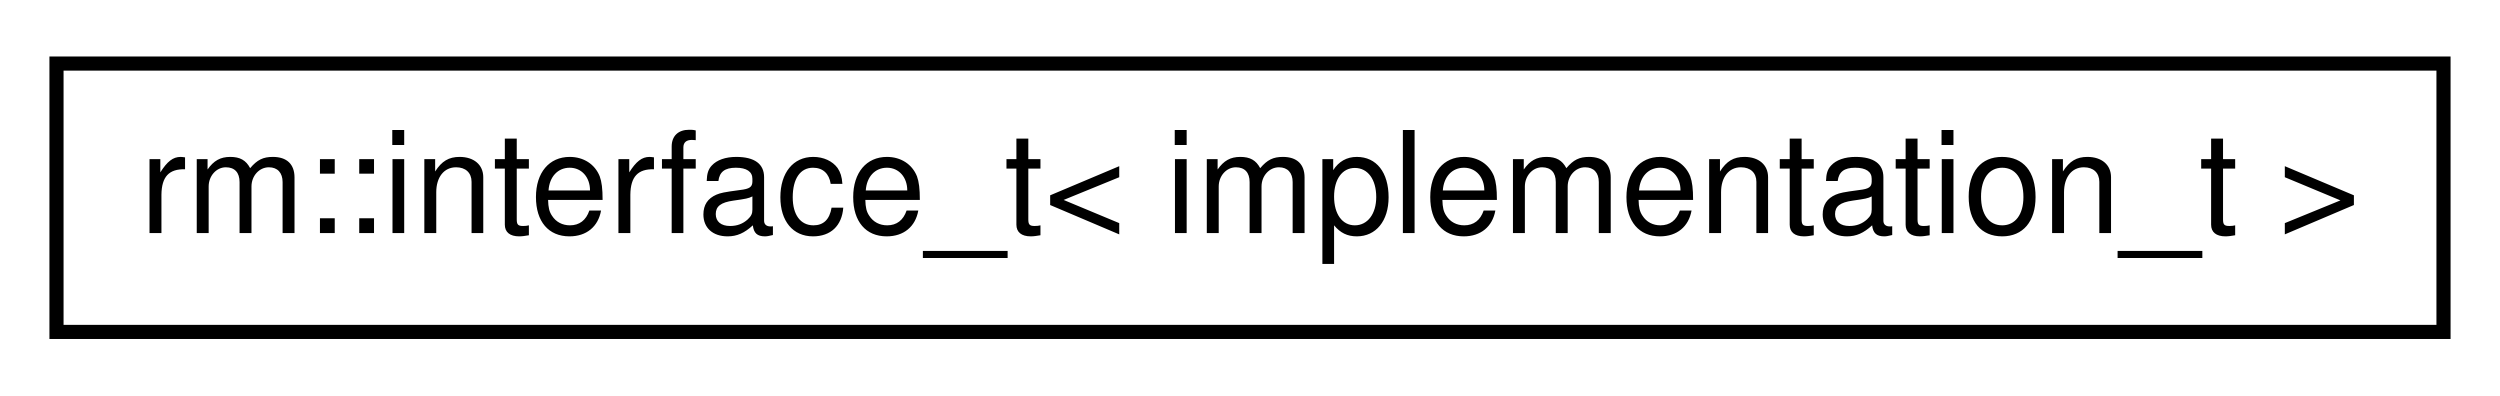
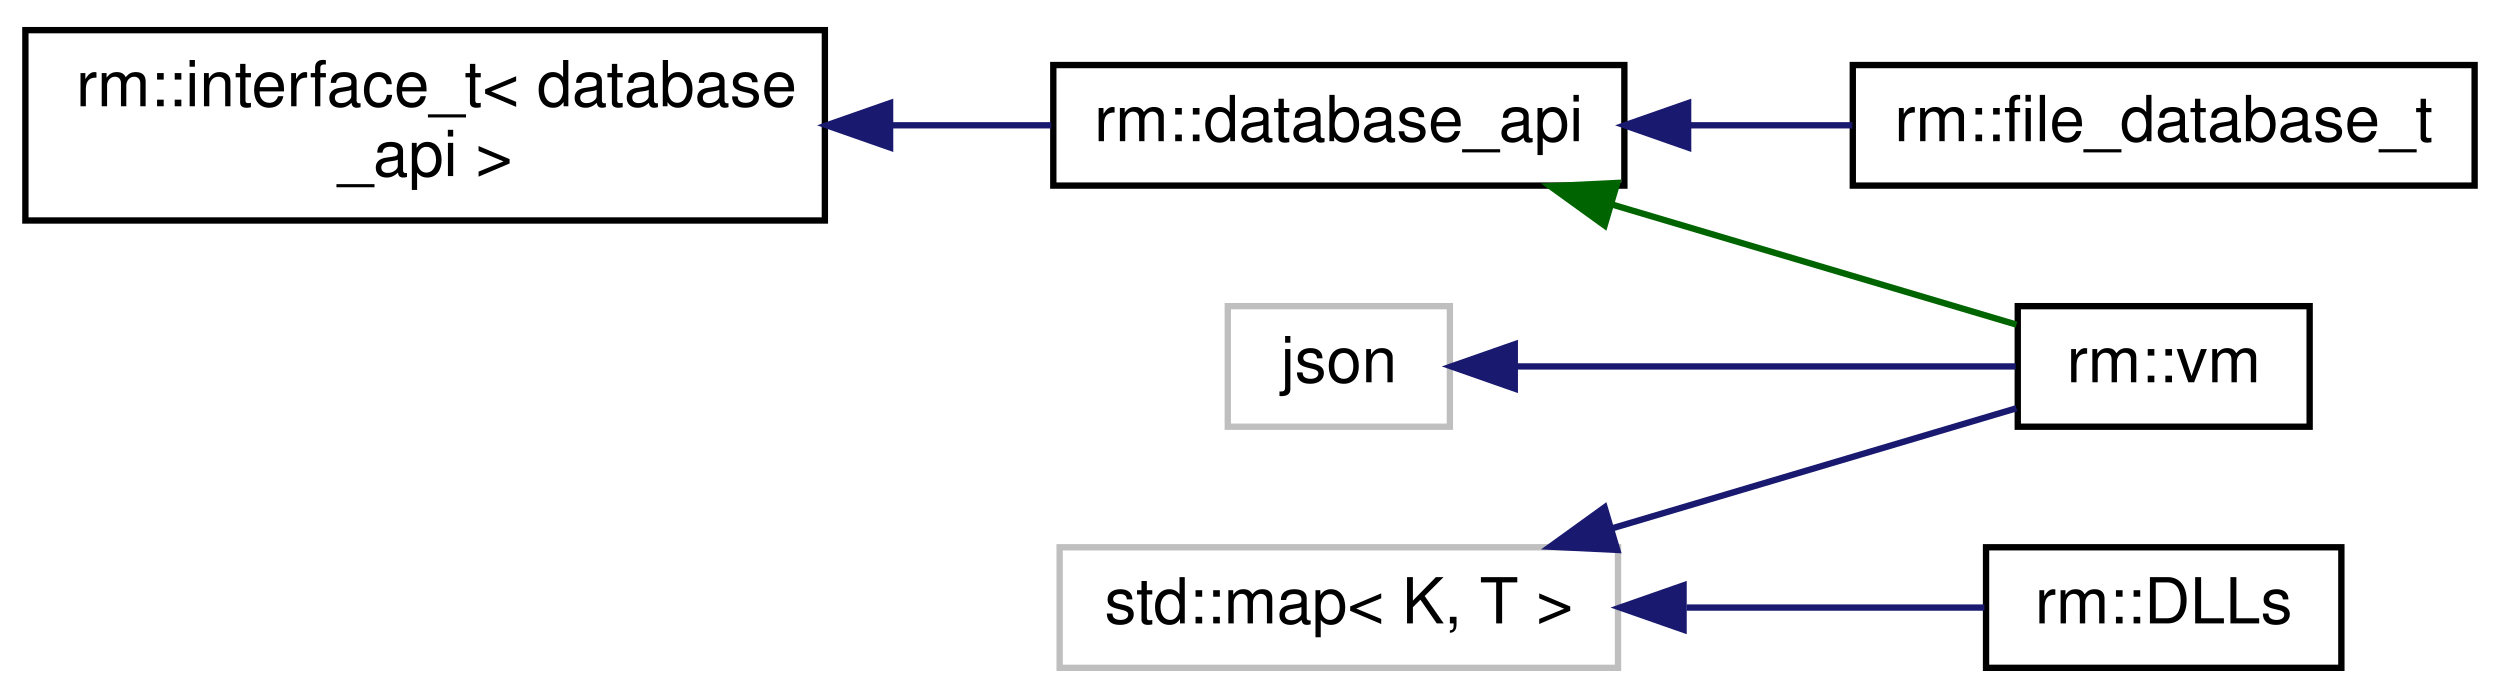
- <svg xmlns="http://www.w3.org/2000/svg" xmlns:xlink="http://www.w3.org/1999/xlink" width="177pt" height="28pt" viewBox="0.00 0.00 177.00 28.00">
-   <g id="graph0" class="graph" transform="scale(1 1) rotate(0) translate(4 24)">
+ <svg xmlns="http://www.w3.org/2000/svg" xmlns:xlink="http://www.w3.org/1999/xlink" width="394pt" height="110pt" viewBox="0.00 0.00 394.00 109.50">
+   <g id="graph0" class="graph" transform="scale(1 1) rotate(0) translate(4 105.5)">
    <g id="node1" class="node">
      <g id="a_node1">
        <a xlink:href="classrm_1_1interface__t.html" target="_top" xlink:title=" ">
-           <polygon fill="none" stroke="black" points="0,-0.5 0,-19.5 169,-19.5 169,-0.5 0,-0.5" />
-           <text text-anchor="middle" x="84.5" y="-7.5" font-family="Helvetica,sans-Serif" font-size="10.00">rm::interface_t&lt; implementation_t &gt;</text>
+           <polygon fill="none" stroke="black" points="0,-71 0,-101 126,-101 126,-71 0,-71" />
+           <text text-anchor="start" x="8" y="-89" font-family="Helvetica,sans-Serif" font-size="10.00">rm::interface_t&lt; database</text>
+           <text text-anchor="middle" x="63" y="-78" font-family="Helvetica,sans-Serif" font-size="10.00">_api &gt;</text>
        </a>
      </g>
    </g>
+     <g id="node2" class="node">
+       <g id="a_node2">
+         <a xlink:href="classrm_1_1database__api.html" target="_top" xlink:title=" ">
+           <polygon fill="none" stroke="black" points="162,-76.5 162,-95.5 252,-95.5 252,-76.5 162,-76.5" />
+           <text text-anchor="middle" x="207" y="-83.5" font-family="Helvetica,sans-Serif" font-size="10.00">rm::database_api</text>
+         </a>
+       </g>
+     </g>
+     <g id="edge1" class="edge">
+       <path fill="none" stroke="midnightblue" d="M136.39,-86C145.02,-86 153.62,-86 161.68,-86" />
+       <polygon fill="midnightblue" stroke="midnightblue" points="136.28,-82.5 126.28,-86 136.28,-89.5 136.28,-82.5" />
+     </g>
+     <g id="node3" class="node">
+       <g id="a_node3">
+         <a xlink:href="classrm_1_1file__database__t.html" target="_top" xlink:title=" ">
+           <polygon fill="none" stroke="black" points="288,-76.5 288,-95.5 386,-95.5 386,-76.5 288,-76.5" />
+           <text text-anchor="middle" x="337" y="-83.5" font-family="Helvetica,sans-Serif" font-size="10.00">rm::file_database_t</text>
+         </a>
+       </g>
+     </g>
+     <g id="edge2" class="edge">
+       <path fill="none" stroke="midnightblue" d="M262.28,-86C270.8,-86 279.56,-86 287.93,-86" />
+       <polygon fill="midnightblue" stroke="midnightblue" points="262.05,-82.5 252.05,-86 262.05,-89.5 262.05,-82.5" />
+     </g>
+     <g id="node4" class="node">
+       <g id="a_node4">
+         <a xlink:href="classrm_1_1vm.html" target="_top" xlink:title=" ">
+           <polygon fill="none" stroke="black" points="314,-38.5 314,-57.5 360,-57.5 360,-38.5 314,-38.5" />
+           <text text-anchor="middle" x="337" y="-45.5" font-family="Helvetica,sans-Serif" font-size="10.00">rm::vm</text>
+         </a>
+       </g>
+     </g>
+     <g id="edge3" class="edge">
+       <path fill="none" stroke="darkgreen" d="M250.08,-73.51C271.34,-67.2 296.27,-59.79 313.79,-54.59" />
+       <polygon fill="darkgreen" stroke="darkgreen" points="248.89,-70.21 240.3,-76.41 250.88,-76.92 248.89,-70.21" />
+     </g>
+     <g id="node5" class="node">
+       <g id="a_node5">
+         <a xlink:title=" ">
+           <polygon fill="none" stroke="#bfbfbf" points="189.5,-38.5 189.5,-57.5 224.5,-57.5 224.5,-38.5 189.5,-38.5" />
+           <text text-anchor="middle" x="207" y="-45.5" font-family="Helvetica,sans-Serif" font-size="10.00">json</text>
+         </a>
+       </g>
+     </g>
+     <g id="edge4" class="edge">
+       <path fill="none" stroke="midnightblue" d="M235,-48C258.37,-48 291.77,-48 313.67,-48" />
+       <polygon fill="midnightblue" stroke="midnightblue" points="234.73,-44.5 224.73,-48 234.73,-51.5 234.73,-44.5" />
+     </g>
+     <g id="node6" class="node">
+       <g id="a_node6">
+         <a xlink:title=" ">
+           <polygon fill="none" stroke="#bfbfbf" points="163,-0.5 163,-19.5 251,-19.5 251,-0.5 163,-0.5" />
+           <text text-anchor="middle" x="207" y="-7.5" font-family="Helvetica,sans-Serif" font-size="10.00">std::map&lt; K, T &gt;</text>
+         </a>
+       </g>
+     </g>
+     <g id="edge6" class="edge">
+       <path fill="none" stroke="midnightblue" d="M250.08,-22.49C271.34,-28.8 296.27,-36.21 313.79,-41.41" />
+       <polygon fill="midnightblue" stroke="midnightblue" points="250.88,-19.08 240.3,-19.59 248.89,-25.79 250.88,-19.08" />
+     </g>
+     <g id="node7" class="node">
+       <g id="a_node7">
+         <a xlink:href="classrm_1_1_d_l_ls.html" target="_top" xlink:title=" ">
+           <polygon fill="none" stroke="black" points="309,-0.5 309,-19.5 365,-19.5 365,-0.5 309,-0.5" />
+           <text text-anchor="middle" x="337" y="-7.5" font-family="Helvetica,sans-Serif" font-size="10.00">rm::DLLs</text>
+         </a>
+       </g>
+     </g>
+     <g id="edge5" class="edge">
+       <path fill="none" stroke="midnightblue" d="M261.8,-10C277.98,-10 295.06,-10 308.75,-10" />
+       <polygon fill="midnightblue" stroke="midnightblue" points="261.33,-6.5 251.33,-10 261.33,-13.5 261.33,-6.5" />
+     </g>
  </g>
</svg>
